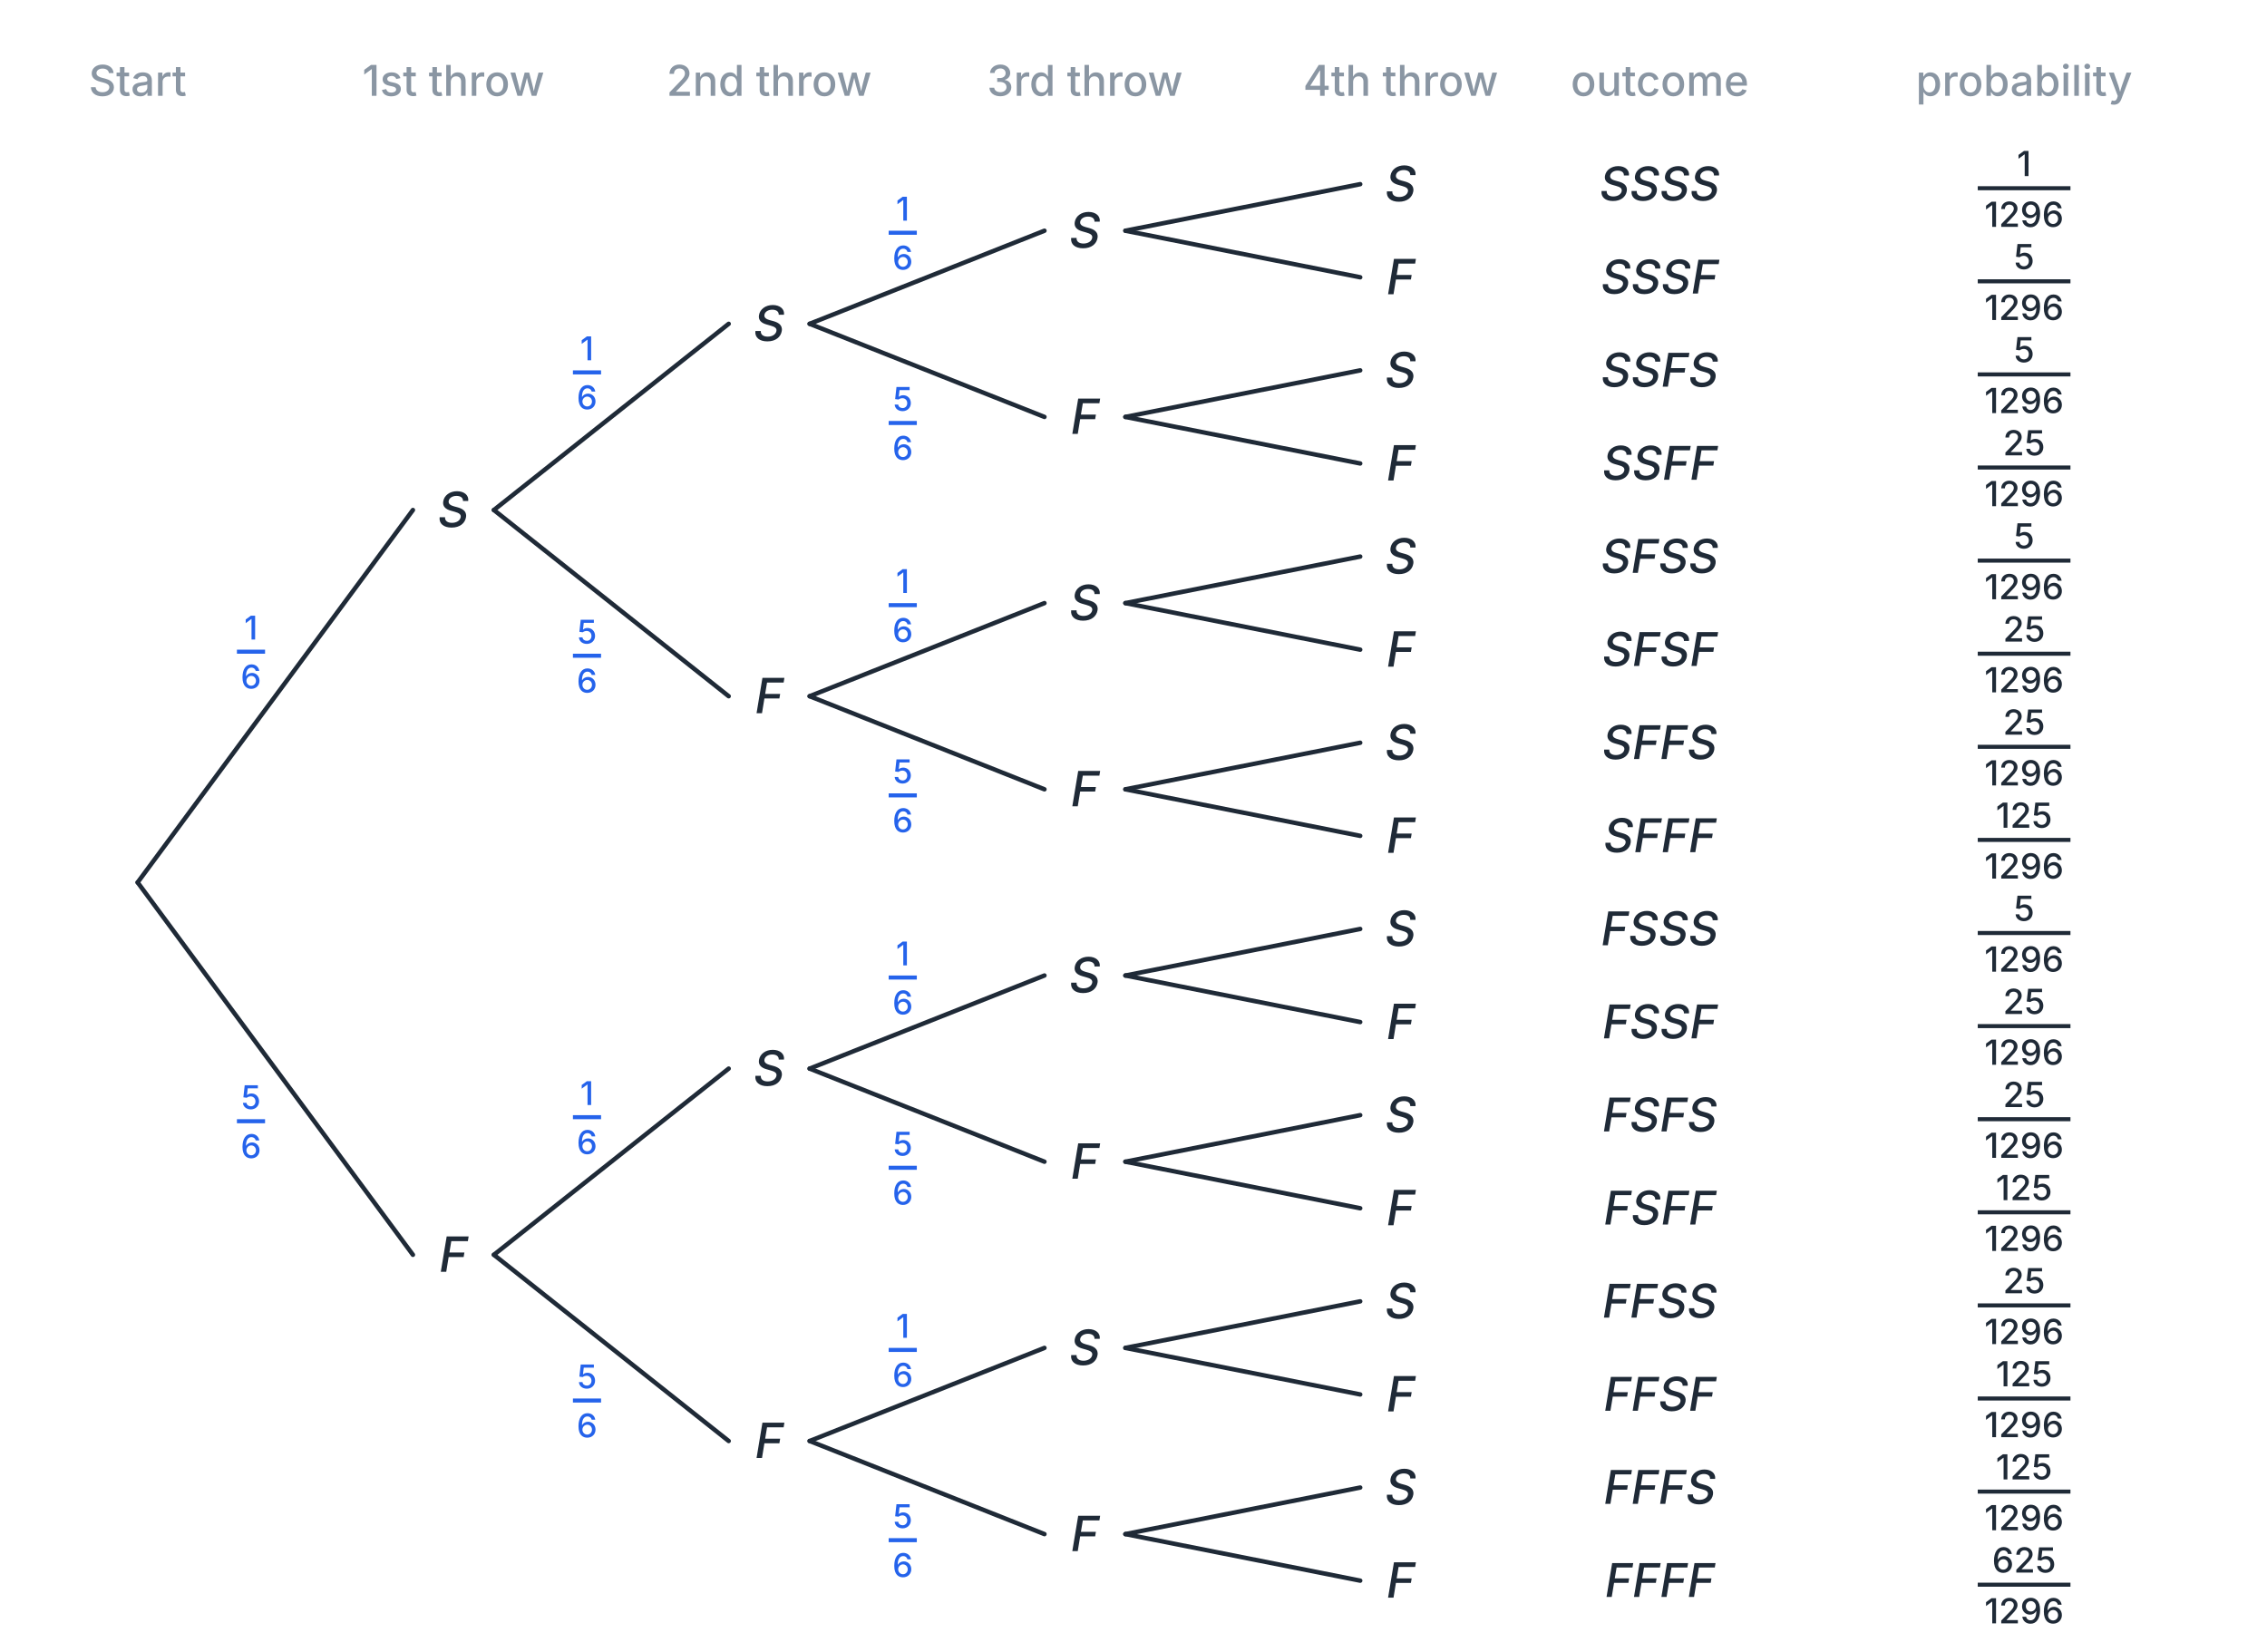
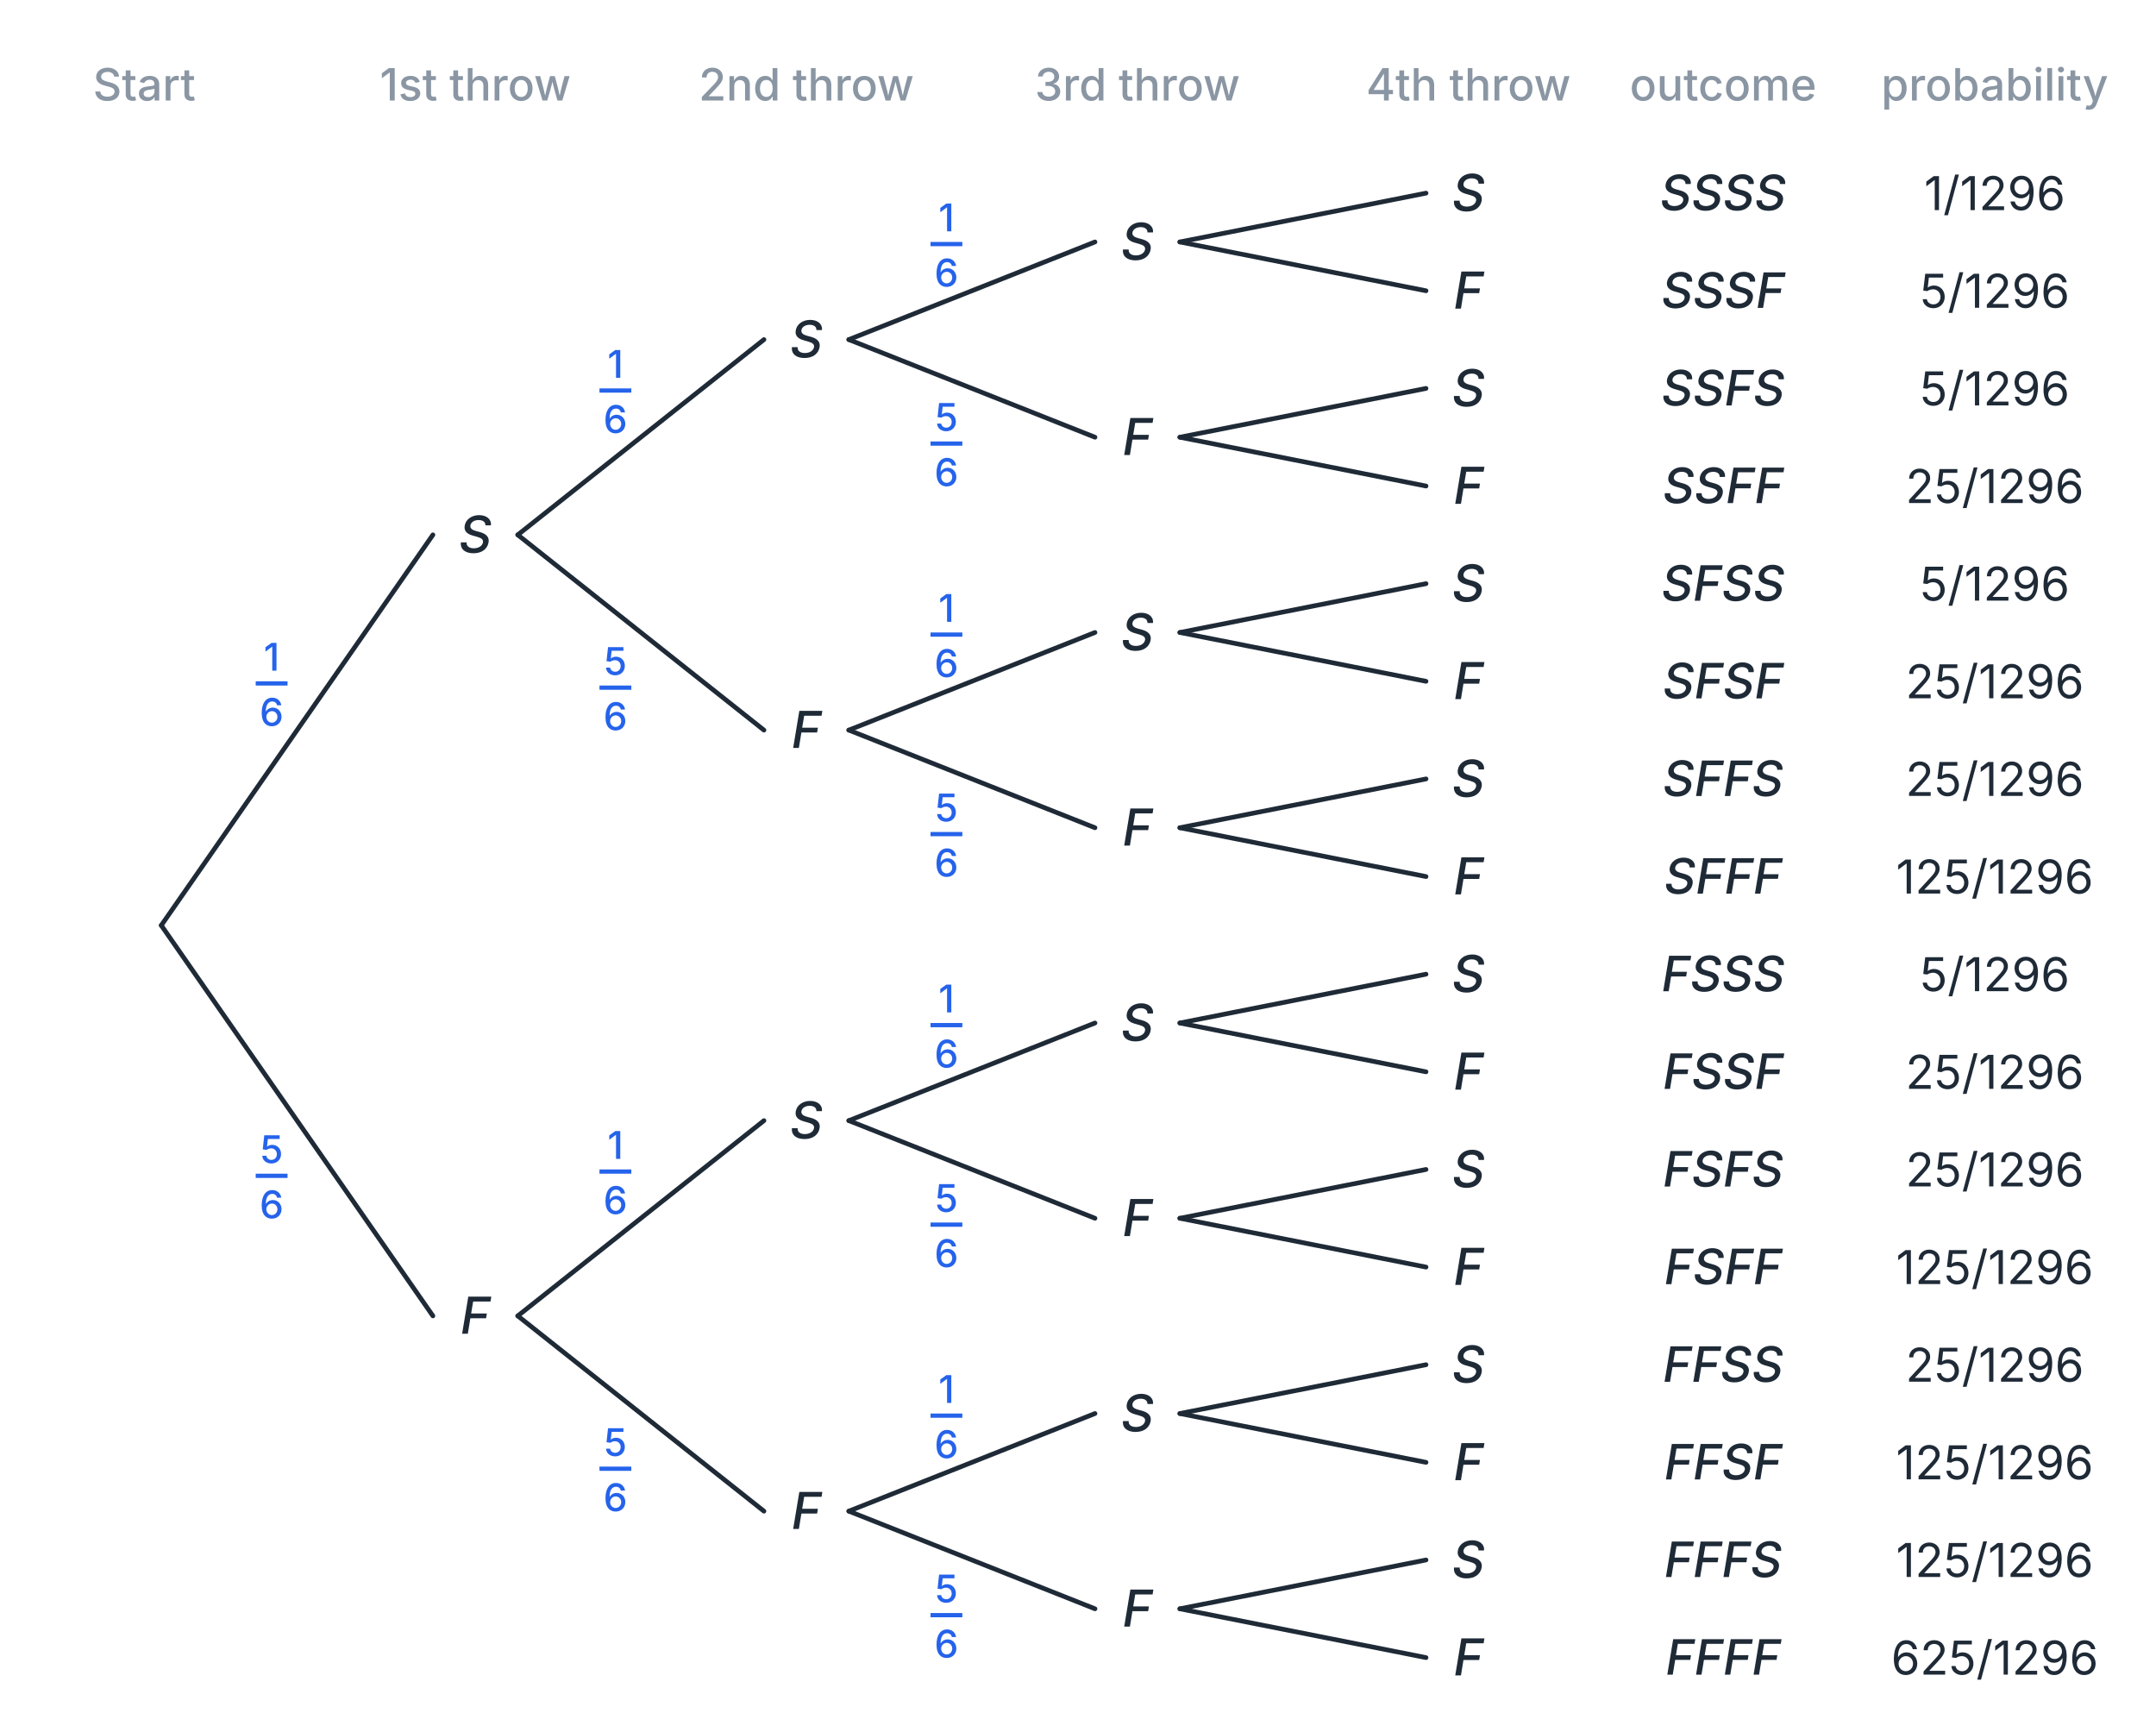
- <svg xmlns="http://www.w3.org/2000/svg" viewBox="0 0 560 408" width="560" height="408" font-family="Inter, Arial, sans-serif">
+ <svg xmlns="http://www.w3.org/2000/svg" viewBox="0 0 508.0 408" width="508.0" height="408" font-family="Inter, Arial, sans-serif">
  <text x="34" y="23.675" text-anchor="middle" font-size="10.5" fill="#8a96a3" font-weight="500">Start</text>
  <text x="112" y="23.675" text-anchor="middle" font-size="10.5" fill="#8a96a3" font-weight="500">1st throw</text>
  <text x="190" y="23.675" text-anchor="middle" font-size="10.5" fill="#8a96a3" font-weight="500">2nd throw</text>
  <text x="268" y="23.675" text-anchor="middle" font-size="10.5" fill="#8a96a3" font-weight="500">3rd throw</text>
  <text x="346" y="23.675" text-anchor="middle" font-size="10.5" fill="#8a96a3" font-weight="500">4th throw</text>
-   <text x="410" y="23.675" text-anchor="middle" font-size="10.5" fill="#8a96a3" font-weight="500">outcome</text>
-   <text x="500" y="23.675" text-anchor="middle" font-size="10.5" fill="#8a96a3" font-weight="500">probability</text>
-   <line x1="34.0" y1="218.0" x2="102.0" y2="126.0" stroke="#1f2a37" stroke-width="1.1" stroke-linecap="round" />
-   <text x="112" y="130.2" text-anchor="middle" font-size="12" fill="#1f2a37" font-weight="500" font-style="italic">S</text>
-   <text x="62.0" y="158.0" text-anchor="middle" font-size="8.1" fill="#2563eb" font-weight="500">1</text>
-   <line x1="58.525" y1="161.0" x2="65.475" y2="161.0" stroke="#2563eb" stroke-width="1" />
-   <text x="62.0" y="170.1" text-anchor="middle" font-size="8.1" fill="#2563eb" font-weight="500">6</text>
-   <line x1="34.0" y1="218.0" x2="102.0" y2="310.0" stroke="#1f2a37" stroke-width="1.1" stroke-linecap="round" />
-   <text x="112" y="314.2" text-anchor="middle" font-size="12" fill="#1f2a37" font-weight="500" font-style="italic">F</text>
-   <text x="62.0" y="274.0" text-anchor="middle" font-size="8.1" fill="#2563eb" font-weight="500">5</text>
-   <line x1="58.525" y1="277.0" x2="65.475" y2="277.0" stroke="#2563eb" stroke-width="1" />
-   <text x="62.0" y="286.1" text-anchor="middle" font-size="8.1" fill="#2563eb" font-weight="500">6</text>
+   <text x="406.0" y="23.675" text-anchor="middle" font-size="10.5" fill="#8a96a3" font-weight="500">outcome</text>
+   <text x="470.0" y="23.675" text-anchor="middle" font-size="10.5" fill="#8a96a3" font-weight="500">probability</text>
+   <line x1="38.0" y1="218.0" x2="102.0" y2="126.0" stroke="#1f2a37" stroke-width="1.1" stroke-linecap="round" />
+   <text x="112" y="130.2" text-anchor="middle" font-size="12.0" fill="#1f2a37" font-weight="500" font-style="italic">S</text>
+   <text x="64.0" y="158.0" text-anchor="middle" font-size="9.0" fill="#2563eb" font-weight="500">1</text>
+   <line x1="60.25" y1="161.0" x2="67.75" y2="161.0" stroke="#2563eb" stroke-width="1" />
+   <text x="64.0" y="171.0" text-anchor="middle" font-size="9.0" fill="#2563eb" font-weight="500">6</text>
+   <line x1="38.0" y1="218.0" x2="102.0" y2="310.0" stroke="#1f2a37" stroke-width="1.1" stroke-linecap="round" />
+   <text x="112" y="314.2" text-anchor="middle" font-size="12.0" fill="#1f2a37" font-weight="500" font-style="italic">F</text>
+   <text x="64.0" y="274.0" text-anchor="middle" font-size="9.0" fill="#2563eb" font-weight="500">5</text>
+   <line x1="60.25" y1="277.0" x2="67.75" y2="277.0" stroke="#2563eb" stroke-width="1" />
+   <text x="64.0" y="287.0" text-anchor="middle" font-size="9.0" fill="#2563eb" font-weight="500">6</text>
  <line x1="122.0" y1="126.0" x2="180.0" y2="80.0" stroke="#1f2a37" stroke-width="1.1" stroke-linecap="round" />
-   <text x="190" y="84.2" text-anchor="middle" font-size="12" fill="#1f2a37" font-weight="500" font-style="italic">S</text>
-   <text x="145.0" y="89.0" text-anchor="middle" font-size="8.1" fill="#2563eb" font-weight="500">1</text>
-   <line x1="141.525" y1="92.0" x2="148.475" y2="92.0" stroke="#2563eb" stroke-width="1" />
-   <text x="145.0" y="101.1" text-anchor="middle" font-size="8.1" fill="#2563eb" font-weight="500">6</text>
+   <text x="190" y="84.2" text-anchor="middle" font-size="12.0" fill="#1f2a37" font-weight="500" font-style="italic">S</text>
+   <text x="145.0" y="89.0" text-anchor="middle" font-size="9.0" fill="#2563eb" font-weight="500">1</text>
+   <line x1="141.25" y1="92.0" x2="148.75" y2="92.0" stroke="#2563eb" stroke-width="1" />
+   <text x="145.0" y="102.0" text-anchor="middle" font-size="9.0" fill="#2563eb" font-weight="500">6</text>
  <line x1="122.0" y1="126.0" x2="180.0" y2="172.0" stroke="#1f2a37" stroke-width="1.1" stroke-linecap="round" />
-   <text x="190" y="176.2" text-anchor="middle" font-size="12" fill="#1f2a37" font-weight="500" font-style="italic">F</text>
-   <text x="145.0" y="159.0" text-anchor="middle" font-size="8.1" fill="#2563eb" font-weight="500">5</text>
-   <line x1="141.525" y1="162.0" x2="148.475" y2="162.0" stroke="#2563eb" stroke-width="1" />
-   <text x="145.0" y="171.1" text-anchor="middle" font-size="8.1" fill="#2563eb" font-weight="500">6</text>
+   <text x="190" y="176.2" text-anchor="middle" font-size="12.0" fill="#1f2a37" font-weight="500" font-style="italic">F</text>
+   <text x="145.0" y="159.0" text-anchor="middle" font-size="9.0" fill="#2563eb" font-weight="500">5</text>
+   <line x1="141.25" y1="162.0" x2="148.75" y2="162.0" stroke="#2563eb" stroke-width="1" />
+   <text x="145.0" y="172.0" text-anchor="middle" font-size="9.0" fill="#2563eb" font-weight="500">6</text>
  <line x1="122.0" y1="310.0" x2="180.0" y2="264.0" stroke="#1f2a37" stroke-width="1.1" stroke-linecap="round" />
-   <text x="190" y="268.2" text-anchor="middle" font-size="12" fill="#1f2a37" font-weight="500" font-style="italic">S</text>
-   <text x="145.0" y="273.0" text-anchor="middle" font-size="8.1" fill="#2563eb" font-weight="500">1</text>
-   <line x1="141.525" y1="276.0" x2="148.475" y2="276.0" stroke="#2563eb" stroke-width="1" />
-   <text x="145.0" y="285.1" text-anchor="middle" font-size="8.1" fill="#2563eb" font-weight="500">6</text>
+   <text x="190" y="268.2" text-anchor="middle" font-size="12.0" fill="#1f2a37" font-weight="500" font-style="italic">S</text>
+   <text x="145.0" y="273.0" text-anchor="middle" font-size="9.0" fill="#2563eb" font-weight="500">1</text>
+   <line x1="141.25" y1="276.0" x2="148.75" y2="276.0" stroke="#2563eb" stroke-width="1" />
+   <text x="145.0" y="286.0" text-anchor="middle" font-size="9.0" fill="#2563eb" font-weight="500">6</text>
  <line x1="122.0" y1="310.0" x2="180.0" y2="356.0" stroke="#1f2a37" stroke-width="1.1" stroke-linecap="round" />
-   <text x="190" y="360.2" text-anchor="middle" font-size="12" fill="#1f2a37" font-weight="500" font-style="italic">F</text>
-   <text x="145.0" y="343.0" text-anchor="middle" font-size="8.1" fill="#2563eb" font-weight="500">5</text>
-   <line x1="141.525" y1="346.0" x2="148.475" y2="346.0" stroke="#2563eb" stroke-width="1" />
-   <text x="145.0" y="355.1" text-anchor="middle" font-size="8.1" fill="#2563eb" font-weight="500">6</text>
+   <text x="190" y="360.2" text-anchor="middle" font-size="12.0" fill="#1f2a37" font-weight="500" font-style="italic">F</text>
+   <text x="145.0" y="343.0" text-anchor="middle" font-size="9.0" fill="#2563eb" font-weight="500">5</text>
+   <line x1="141.25" y1="346.0" x2="148.75" y2="346.0" stroke="#2563eb" stroke-width="1" />
+   <text x="145.0" y="356.0" text-anchor="middle" font-size="9.0" fill="#2563eb" font-weight="500">6</text>
  <line x1="200.0" y1="80.0" x2="258.0" y2="57.0" stroke="#1f2a37" stroke-width="1.1" stroke-linecap="round" />
-   <text x="268" y="61.2" text-anchor="middle" font-size="12" fill="#1f2a37" font-weight="500" font-style="italic">S</text>
-   <text x="223.0" y="54.5" text-anchor="middle" font-size="8.1" fill="#2563eb" font-weight="500">1</text>
-   <line x1="219.525" y1="57.5" x2="226.475" y2="57.5" stroke="#2563eb" stroke-width="1" />
-   <text x="223.0" y="66.6" text-anchor="middle" font-size="8.1" fill="#2563eb" font-weight="500">6</text>
+   <text x="268" y="61.2" text-anchor="middle" font-size="12.0" fill="#1f2a37" font-weight="500" font-style="italic">S</text>
+   <text x="223.0" y="54.5" text-anchor="middle" font-size="9.0" fill="#2563eb" font-weight="500">1</text>
+   <line x1="219.25" y1="57.5" x2="226.75" y2="57.5" stroke="#2563eb" stroke-width="1" />
+   <text x="223.0" y="67.5" text-anchor="middle" font-size="9.0" fill="#2563eb" font-weight="500">6</text>
  <line x1="200.0" y1="80.0" x2="258.0" y2="103.0" stroke="#1f2a37" stroke-width="1.1" stroke-linecap="round" />
-   <text x="268" y="107.2" text-anchor="middle" font-size="12" fill="#1f2a37" font-weight="500" font-style="italic">F</text>
-   <text x="223.0" y="101.5" text-anchor="middle" font-size="8.1" fill="#2563eb" font-weight="500">5</text>
-   <line x1="219.525" y1="104.5" x2="226.475" y2="104.5" stroke="#2563eb" stroke-width="1" />
-   <text x="223.0" y="113.6" text-anchor="middle" font-size="8.1" fill="#2563eb" font-weight="500">6</text>
+   <text x="268" y="107.2" text-anchor="middle" font-size="12.0" fill="#1f2a37" font-weight="500" font-style="italic">F</text>
+   <text x="223.0" y="101.5" text-anchor="middle" font-size="9.0" fill="#2563eb" font-weight="500">5</text>
+   <line x1="219.25" y1="104.5" x2="226.75" y2="104.5" stroke="#2563eb" stroke-width="1" />
+   <text x="223.0" y="114.5" text-anchor="middle" font-size="9.0" fill="#2563eb" font-weight="500">6</text>
  <line x1="200.0" y1="172.0" x2="258.0" y2="149.0" stroke="#1f2a37" stroke-width="1.1" stroke-linecap="round" />
-   <text x="268" y="153.2" text-anchor="middle" font-size="12" fill="#1f2a37" font-weight="500" font-style="italic">S</text>
-   <text x="223.0" y="146.5" text-anchor="middle" font-size="8.1" fill="#2563eb" font-weight="500">1</text>
-   <line x1="219.525" y1="149.5" x2="226.475" y2="149.5" stroke="#2563eb" stroke-width="1" />
-   <text x="223.0" y="158.6" text-anchor="middle" font-size="8.1" fill="#2563eb" font-weight="500">6</text>
+   <text x="268" y="153.2" text-anchor="middle" font-size="12.0" fill="#1f2a37" font-weight="500" font-style="italic">S</text>
+   <text x="223.0" y="146.5" text-anchor="middle" font-size="9.0" fill="#2563eb" font-weight="500">1</text>
+   <line x1="219.25" y1="149.5" x2="226.75" y2="149.5" stroke="#2563eb" stroke-width="1" />
+   <text x="223.0" y="159.5" text-anchor="middle" font-size="9.0" fill="#2563eb" font-weight="500">6</text>
  <line x1="200.0" y1="172.0" x2="258.0" y2="195.0" stroke="#1f2a37" stroke-width="1.1" stroke-linecap="round" />
-   <text x="268" y="199.2" text-anchor="middle" font-size="12" fill="#1f2a37" font-weight="500" font-style="italic">F</text>
-   <text x="223.0" y="193.5" text-anchor="middle" font-size="8.1" fill="#2563eb" font-weight="500">5</text>
-   <line x1="219.525" y1="196.5" x2="226.475" y2="196.5" stroke="#2563eb" stroke-width="1" />
-   <text x="223.0" y="205.6" text-anchor="middle" font-size="8.1" fill="#2563eb" font-weight="500">6</text>
+   <text x="268" y="199.2" text-anchor="middle" font-size="12.0" fill="#1f2a37" font-weight="500" font-style="italic">F</text>
+   <text x="223.0" y="193.5" text-anchor="middle" font-size="9.0" fill="#2563eb" font-weight="500">5</text>
+   <line x1="219.25" y1="196.5" x2="226.75" y2="196.5" stroke="#2563eb" stroke-width="1" />
+   <text x="223.0" y="206.5" text-anchor="middle" font-size="9.0" fill="#2563eb" font-weight="500">6</text>
  <line x1="200.0" y1="264.0" x2="258.0" y2="241.0" stroke="#1f2a37" stroke-width="1.1" stroke-linecap="round" />
-   <text x="268" y="245.2" text-anchor="middle" font-size="12" fill="#1f2a37" font-weight="500" font-style="italic">S</text>
-   <text x="223.0" y="238.5" text-anchor="middle" font-size="8.1" fill="#2563eb" font-weight="500">1</text>
-   <line x1="219.525" y1="241.5" x2="226.475" y2="241.5" stroke="#2563eb" stroke-width="1" />
-   <text x="223.0" y="250.6" text-anchor="middle" font-size="8.1" fill="#2563eb" font-weight="500">6</text>
+   <text x="268" y="245.2" text-anchor="middle" font-size="12.0" fill="#1f2a37" font-weight="500" font-style="italic">S</text>
+   <text x="223.0" y="238.5" text-anchor="middle" font-size="9.0" fill="#2563eb" font-weight="500">1</text>
+   <line x1="219.25" y1="241.5" x2="226.75" y2="241.5" stroke="#2563eb" stroke-width="1" />
+   <text x="223.0" y="251.5" text-anchor="middle" font-size="9.0" fill="#2563eb" font-weight="500">6</text>
  <line x1="200.0" y1="264.0" x2="258.0" y2="287.0" stroke="#1f2a37" stroke-width="1.1" stroke-linecap="round" />
-   <text x="268" y="291.2" text-anchor="middle" font-size="12" fill="#1f2a37" font-weight="500" font-style="italic">F</text>
-   <text x="223.0" y="285.5" text-anchor="middle" font-size="8.1" fill="#2563eb" font-weight="500">5</text>
-   <line x1="219.525" y1="288.5" x2="226.475" y2="288.5" stroke="#2563eb" stroke-width="1" />
-   <text x="223.0" y="297.6" text-anchor="middle" font-size="8.1" fill="#2563eb" font-weight="500">6</text>
+   <text x="268" y="291.2" text-anchor="middle" font-size="12.0" fill="#1f2a37" font-weight="500" font-style="italic">F</text>
+   <text x="223.0" y="285.5" text-anchor="middle" font-size="9.0" fill="#2563eb" font-weight="500">5</text>
+   <line x1="219.25" y1="288.5" x2="226.75" y2="288.5" stroke="#2563eb" stroke-width="1" />
+   <text x="223.0" y="298.5" text-anchor="middle" font-size="9.0" fill="#2563eb" font-weight="500">6</text>
  <line x1="200.0" y1="356.0" x2="258.0" y2="333.0" stroke="#1f2a37" stroke-width="1.1" stroke-linecap="round" />
-   <text x="268" y="337.2" text-anchor="middle" font-size="12" fill="#1f2a37" font-weight="500" font-style="italic">S</text>
-   <text x="223.0" y="330.5" text-anchor="middle" font-size="8.1" fill="#2563eb" font-weight="500">1</text>
-   <line x1="219.525" y1="333.5" x2="226.475" y2="333.5" stroke="#2563eb" stroke-width="1" />
-   <text x="223.0" y="342.6" text-anchor="middle" font-size="8.1" fill="#2563eb" font-weight="500">6</text>
+   <text x="268" y="337.2" text-anchor="middle" font-size="12.0" fill="#1f2a37" font-weight="500" font-style="italic">S</text>
+   <text x="223.0" y="330.5" text-anchor="middle" font-size="9.0" fill="#2563eb" font-weight="500">1</text>
+   <line x1="219.25" y1="333.5" x2="226.75" y2="333.5" stroke="#2563eb" stroke-width="1" />
+   <text x="223.0" y="343.5" text-anchor="middle" font-size="9.0" fill="#2563eb" font-weight="500">6</text>
  <line x1="200.0" y1="356.0" x2="258.0" y2="379.0" stroke="#1f2a37" stroke-width="1.1" stroke-linecap="round" />
-   <text x="268" y="383.2" text-anchor="middle" font-size="12" fill="#1f2a37" font-weight="500" font-style="italic">F</text>
-   <text x="223.0" y="377.5" text-anchor="middle" font-size="8.1" fill="#2563eb" font-weight="500">5</text>
-   <line x1="219.525" y1="380.5" x2="226.475" y2="380.5" stroke="#2563eb" stroke-width="1" />
-   <text x="223.0" y="389.6" text-anchor="middle" font-size="8.1" fill="#2563eb" font-weight="500">6</text>
+   <text x="268" y="383.2" text-anchor="middle" font-size="12.0" fill="#1f2a37" font-weight="500" font-style="italic">F</text>
+   <text x="223.0" y="377.5" text-anchor="middle" font-size="9.0" fill="#2563eb" font-weight="500">5</text>
+   <line x1="219.25" y1="380.5" x2="226.75" y2="380.5" stroke="#2563eb" stroke-width="1" />
+   <text x="223.0" y="390.5" text-anchor="middle" font-size="9.0" fill="#2563eb" font-weight="500">6</text>
  <line x1="278.0" y1="57.0" x2="336.0" y2="45.5" stroke="#1f2a37" stroke-width="1.1" stroke-linecap="round" />
-   <text x="346" y="49.7" text-anchor="middle" font-size="12" fill="#1f2a37" font-weight="500" font-style="italic">S</text>
+   <text x="346" y="49.7" text-anchor="middle" font-size="12.0" fill="#1f2a37" font-weight="500" font-style="italic">S</text>
  <line x1="278.0" y1="57.0" x2="336.0" y2="68.5" stroke="#1f2a37" stroke-width="1.1" stroke-linecap="round" />
-   <text x="346" y="72.7" text-anchor="middle" font-size="12" fill="#1f2a37" font-weight="500" font-style="italic">F</text>
+   <text x="346" y="72.7" text-anchor="middle" font-size="12.0" fill="#1f2a37" font-weight="500" font-style="italic">F</text>
  <line x1="278.0" y1="103.0" x2="336.0" y2="91.5" stroke="#1f2a37" stroke-width="1.1" stroke-linecap="round" />
-   <text x="346" y="95.7" text-anchor="middle" font-size="12" fill="#1f2a37" font-weight="500" font-style="italic">S</text>
+   <text x="346" y="95.7" text-anchor="middle" font-size="12.0" fill="#1f2a37" font-weight="500" font-style="italic">S</text>
  <line x1="278.0" y1="103.0" x2="336.0" y2="114.5" stroke="#1f2a37" stroke-width="1.1" stroke-linecap="round" />
-   <text x="346" y="118.7" text-anchor="middle" font-size="12" fill="#1f2a37" font-weight="500" font-style="italic">F</text>
+   <text x="346" y="118.7" text-anchor="middle" font-size="12.0" fill="#1f2a37" font-weight="500" font-style="italic">F</text>
  <line x1="278.0" y1="149.0" x2="336.0" y2="137.5" stroke="#1f2a37" stroke-width="1.1" stroke-linecap="round" />
-   <text x="346" y="141.7" text-anchor="middle" font-size="12" fill="#1f2a37" font-weight="500" font-style="italic">S</text>
+   <text x="346" y="141.7" text-anchor="middle" font-size="12.0" fill="#1f2a37" font-weight="500" font-style="italic">S</text>
  <line x1="278.0" y1="149.0" x2="336.0" y2="160.5" stroke="#1f2a37" stroke-width="1.1" stroke-linecap="round" />
-   <text x="346" y="164.7" text-anchor="middle" font-size="12" fill="#1f2a37" font-weight="500" font-style="italic">F</text>
+   <text x="346" y="164.7" text-anchor="middle" font-size="12.0" fill="#1f2a37" font-weight="500" font-style="italic">F</text>
  <line x1="278.0" y1="195.0" x2="336.0" y2="183.5" stroke="#1f2a37" stroke-width="1.1" stroke-linecap="round" />
-   <text x="346" y="187.7" text-anchor="middle" font-size="12" fill="#1f2a37" font-weight="500" font-style="italic">S</text>
+   <text x="346" y="187.7" text-anchor="middle" font-size="12.0" fill="#1f2a37" font-weight="500" font-style="italic">S</text>
  <line x1="278.0" y1="195.0" x2="336.0" y2="206.5" stroke="#1f2a37" stroke-width="1.1" stroke-linecap="round" />
-   <text x="346" y="210.7" text-anchor="middle" font-size="12" fill="#1f2a37" font-weight="500" font-style="italic">F</text>
+   <text x="346" y="210.7" text-anchor="middle" font-size="12.0" fill="#1f2a37" font-weight="500" font-style="italic">F</text>
  <line x1="278.0" y1="241.0" x2="336.0" y2="229.5" stroke="#1f2a37" stroke-width="1.1" stroke-linecap="round" />
-   <text x="346" y="233.7" text-anchor="middle" font-size="12" fill="#1f2a37" font-weight="500" font-style="italic">S</text>
+   <text x="346" y="233.7" text-anchor="middle" font-size="12.0" fill="#1f2a37" font-weight="500" font-style="italic">S</text>
  <line x1="278.0" y1="241.0" x2="336.0" y2="252.5" stroke="#1f2a37" stroke-width="1.1" stroke-linecap="round" />
-   <text x="346" y="256.7" text-anchor="middle" font-size="12" fill="#1f2a37" font-weight="500" font-style="italic">F</text>
+   <text x="346" y="256.7" text-anchor="middle" font-size="12.0" fill="#1f2a37" font-weight="500" font-style="italic">F</text>
  <line x1="278.0" y1="287.0" x2="336.0" y2="275.5" stroke="#1f2a37" stroke-width="1.1" stroke-linecap="round" />
-   <text x="346" y="279.7" text-anchor="middle" font-size="12" fill="#1f2a37" font-weight="500" font-style="italic">S</text>
+   <text x="346" y="279.7" text-anchor="middle" font-size="12.0" fill="#1f2a37" font-weight="500" font-style="italic">S</text>
  <line x1="278.0" y1="287.0" x2="336.0" y2="298.5" stroke="#1f2a37" stroke-width="1.1" stroke-linecap="round" />
-   <text x="346" y="302.7" text-anchor="middle" font-size="12" fill="#1f2a37" font-weight="500" font-style="italic">F</text>
+   <text x="346" y="302.7" text-anchor="middle" font-size="12.0" fill="#1f2a37" font-weight="500" font-style="italic">F</text>
  <line x1="278.0" y1="333.0" x2="336.0" y2="321.5" stroke="#1f2a37" stroke-width="1.1" stroke-linecap="round" />
-   <text x="346" y="325.7" text-anchor="middle" font-size="12" fill="#1f2a37" font-weight="500" font-style="italic">S</text>
+   <text x="346" y="325.7" text-anchor="middle" font-size="12.0" fill="#1f2a37" font-weight="500" font-style="italic">S</text>
  <line x1="278.0" y1="333.0" x2="336.0" y2="344.5" stroke="#1f2a37" stroke-width="1.1" stroke-linecap="round" />
-   <text x="346" y="348.7" text-anchor="middle" font-size="12" fill="#1f2a37" font-weight="500" font-style="italic">F</text>
+   <text x="346" y="348.7" text-anchor="middle" font-size="12.0" fill="#1f2a37" font-weight="500" font-style="italic">F</text>
  <line x1="278.0" y1="379.0" x2="336.0" y2="367.5" stroke="#1f2a37" stroke-width="1.1" stroke-linecap="round" />
-   <text x="346" y="371.7" text-anchor="middle" font-size="12" fill="#1f2a37" font-weight="500" font-style="italic">S</text>
+   <text x="346" y="371.7" text-anchor="middle" font-size="12.0" fill="#1f2a37" font-weight="500" font-style="italic">S</text>
  <line x1="278.0" y1="379.0" x2="336.0" y2="390.5" stroke="#1f2a37" stroke-width="1.1" stroke-linecap="round" />
-   <text x="346" y="394.7" text-anchor="middle" font-size="12" fill="#1f2a37" font-weight="500" font-style="italic">F</text>
-   <text x="410" y="49.525" text-anchor="middle" font-size="11.5" fill="#1f2a37" font-weight="500" font-style="italic">SSSS</text>
-   <text x="500" y="43.5" text-anchor="middle" font-size="8.55" fill="#1f2a37" font-weight="500">1</text>
-   <line x1="488.55" y1="46.5" x2="511.45" y2="46.5" stroke="#1f2a37" stroke-width="1" />
-   <text x="500" y="56.05" text-anchor="middle" font-size="8.55" fill="#1f2a37" font-weight="500">1296</text>
-   <text x="410" y="72.525" text-anchor="middle" font-size="11.5" fill="#1f2a37" font-weight="500" font-style="italic">SSSF</text>
-   <text x="500" y="66.5" text-anchor="middle" font-size="8.55" fill="#1f2a37" font-weight="500">5</text>
-   <line x1="488.55" y1="69.5" x2="511.45" y2="69.5" stroke="#1f2a37" stroke-width="1" />
-   <text x="500" y="79.05" text-anchor="middle" font-size="8.55" fill="#1f2a37" font-weight="500">1296</text>
-   <text x="410" y="95.525" text-anchor="middle" font-size="11.5" fill="#1f2a37" font-weight="500" font-style="italic">SSFS</text>
-   <text x="500" y="89.5" text-anchor="middle" font-size="8.55" fill="#1f2a37" font-weight="500">5</text>
-   <line x1="488.55" y1="92.5" x2="511.45" y2="92.5" stroke="#1f2a37" stroke-width="1" />
-   <text x="500" y="102.05" text-anchor="middle" font-size="8.55" fill="#1f2a37" font-weight="500">1296</text>
-   <text x="410" y="118.525" text-anchor="middle" font-size="11.5" fill="#1f2a37" font-weight="500" font-style="italic">SSFF</text>
-   <text x="500" y="112.5" text-anchor="middle" font-size="8.55" fill="#1f2a37" font-weight="500">25</text>
-   <line x1="488.55" y1="115.5" x2="511.45" y2="115.5" stroke="#1f2a37" stroke-width="1" />
-   <text x="500" y="125.05" text-anchor="middle" font-size="8.55" fill="#1f2a37" font-weight="500">1296</text>
-   <text x="410" y="141.525" text-anchor="middle" font-size="11.5" fill="#1f2a37" font-weight="500" font-style="italic">SFSS</text>
-   <text x="500" y="135.5" text-anchor="middle" font-size="8.55" fill="#1f2a37" font-weight="500">5</text>
-   <line x1="488.55" y1="138.5" x2="511.45" y2="138.5" stroke="#1f2a37" stroke-width="1" />
-   <text x="500" y="148.05" text-anchor="middle" font-size="8.55" fill="#1f2a37" font-weight="500">1296</text>
-   <text x="410" y="164.525" text-anchor="middle" font-size="11.5" fill="#1f2a37" font-weight="500" font-style="italic">SFSF</text>
-   <text x="500" y="158.5" text-anchor="middle" font-size="8.55" fill="#1f2a37" font-weight="500">25</text>
-   <line x1="488.55" y1="161.5" x2="511.45" y2="161.5" stroke="#1f2a37" stroke-width="1" />
-   <text x="500" y="171.05" text-anchor="middle" font-size="8.55" fill="#1f2a37" font-weight="500">1296</text>
-   <text x="410" y="187.525" text-anchor="middle" font-size="11.5" fill="#1f2a37" font-weight="500" font-style="italic">SFFS</text>
-   <text x="500" y="181.5" text-anchor="middle" font-size="8.55" fill="#1f2a37" font-weight="500">25</text>
-   <line x1="488.55" y1="184.5" x2="511.45" y2="184.5" stroke="#1f2a37" stroke-width="1" />
-   <text x="500" y="194.05" text-anchor="middle" font-size="8.55" fill="#1f2a37" font-weight="500">1296</text>
-   <text x="410" y="210.525" text-anchor="middle" font-size="11.5" fill="#1f2a37" font-weight="500" font-style="italic">SFFF</text>
-   <text x="500" y="204.5" text-anchor="middle" font-size="8.55" fill="#1f2a37" font-weight="500">125</text>
-   <line x1="488.55" y1="207.5" x2="511.45" y2="207.5" stroke="#1f2a37" stroke-width="1" />
-   <text x="500" y="217.05" text-anchor="middle" font-size="8.55" fill="#1f2a37" font-weight="500">1296</text>
-   <text x="410" y="233.525" text-anchor="middle" font-size="11.5" fill="#1f2a37" font-weight="500" font-style="italic">FSSS</text>
-   <text x="500" y="227.5" text-anchor="middle" font-size="8.55" fill="#1f2a37" font-weight="500">5</text>
-   <line x1="488.55" y1="230.5" x2="511.45" y2="230.5" stroke="#1f2a37" stroke-width="1" />
-   <text x="500" y="240.05" text-anchor="middle" font-size="8.55" fill="#1f2a37" font-weight="500">1296</text>
-   <text x="410" y="256.525" text-anchor="middle" font-size="11.5" fill="#1f2a37" font-weight="500" font-style="italic">FSSF</text>
-   <text x="500" y="250.5" text-anchor="middle" font-size="8.55" fill="#1f2a37" font-weight="500">25</text>
-   <line x1="488.55" y1="253.5" x2="511.45" y2="253.5" stroke="#1f2a37" stroke-width="1" />
-   <text x="500" y="263.05" text-anchor="middle" font-size="8.55" fill="#1f2a37" font-weight="500">1296</text>
-   <text x="410" y="279.525" text-anchor="middle" font-size="11.5" fill="#1f2a37" font-weight="500" font-style="italic">FSFS</text>
-   <text x="500" y="273.5" text-anchor="middle" font-size="8.55" fill="#1f2a37" font-weight="500">25</text>
-   <line x1="488.55" y1="276.5" x2="511.45" y2="276.5" stroke="#1f2a37" stroke-width="1" />
-   <text x="500" y="286.05" text-anchor="middle" font-size="8.55" fill="#1f2a37" font-weight="500">1296</text>
-   <text x="410" y="302.525" text-anchor="middle" font-size="11.5" fill="#1f2a37" font-weight="500" font-style="italic">FSFF</text>
-   <text x="500" y="296.5" text-anchor="middle" font-size="8.55" fill="#1f2a37" font-weight="500">125</text>
-   <line x1="488.55" y1="299.5" x2="511.45" y2="299.5" stroke="#1f2a37" stroke-width="1" />
-   <text x="500" y="309.05" text-anchor="middle" font-size="8.55" fill="#1f2a37" font-weight="500">1296</text>
-   <text x="410" y="325.525" text-anchor="middle" font-size="11.5" fill="#1f2a37" font-weight="500" font-style="italic">FFSS</text>
-   <text x="500" y="319.5" text-anchor="middle" font-size="8.55" fill="#1f2a37" font-weight="500">25</text>
-   <line x1="488.55" y1="322.5" x2="511.45" y2="322.5" stroke="#1f2a37" stroke-width="1" />
-   <text x="500" y="332.05" text-anchor="middle" font-size="8.55" fill="#1f2a37" font-weight="500">1296</text>
-   <text x="410" y="348.525" text-anchor="middle" font-size="11.5" fill="#1f2a37" font-weight="500" font-style="italic">FFSF</text>
-   <text x="500" y="342.5" text-anchor="middle" font-size="8.55" fill="#1f2a37" font-weight="500">125</text>
-   <line x1="488.55" y1="345.5" x2="511.45" y2="345.5" stroke="#1f2a37" stroke-width="1" />
-   <text x="500" y="355.05" text-anchor="middle" font-size="8.55" fill="#1f2a37" font-weight="500">1296</text>
-   <text x="410" y="371.525" text-anchor="middle" font-size="11.5" fill="#1f2a37" font-weight="500" font-style="italic">FFFS</text>
-   <text x="500" y="365.5" text-anchor="middle" font-size="8.55" fill="#1f2a37" font-weight="500">125</text>
-   <line x1="488.55" y1="368.5" x2="511.45" y2="368.5" stroke="#1f2a37" stroke-width="1" />
-   <text x="500" y="378.05" text-anchor="middle" font-size="8.55" fill="#1f2a37" font-weight="500">1296</text>
-   <text x="410" y="394.525" text-anchor="middle" font-size="11.5" fill="#1f2a37" font-weight="500" font-style="italic">FFFF</text>
-   <text x="500" y="388.5" text-anchor="middle" font-size="8.55" fill="#1f2a37" font-weight="500">625</text>
-   <line x1="488.55" y1="391.5" x2="511.45" y2="391.5" stroke="#1f2a37" stroke-width="1" />
-   <text x="500" y="401.05" text-anchor="middle" font-size="8.55" fill="#1f2a37" font-weight="500">1296</text>
+   <text x="346" y="394.7" text-anchor="middle" font-size="12.0" fill="#1f2a37" font-weight="500" font-style="italic">F</text>
+   <text x="406.0" y="49.525" text-anchor="middle" font-size="11.5" fill="#1f2a37" font-weight="500" font-style="italic">SSSS</text>
+   <text x="470.0" y="49.5" text-anchor="middle" font-size="11.0" fill="#1f2a37">1/1296</text>
+   <text x="406.0" y="72.525" text-anchor="middle" font-size="11.5" fill="#1f2a37" font-weight="500" font-style="italic">SSSF</text>
+   <text x="470.0" y="72.5" text-anchor="middle" font-size="11.0" fill="#1f2a37">5/1296</text>
+   <text x="406.0" y="95.525" text-anchor="middle" font-size="11.5" fill="#1f2a37" font-weight="500" font-style="italic">SSFS</text>
+   <text x="470.0" y="95.5" text-anchor="middle" font-size="11.0" fill="#1f2a37">5/1296</text>
+   <text x="406.0" y="118.525" text-anchor="middle" font-size="11.5" fill="#1f2a37" font-weight="500" font-style="italic">SSFF</text>
+   <text x="470.0" y="118.5" text-anchor="middle" font-size="11.0" fill="#1f2a37">25/1296</text>
+   <text x="406.0" y="141.525" text-anchor="middle" font-size="11.5" fill="#1f2a37" font-weight="500" font-style="italic">SFSS</text>
+   <text x="470.0" y="141.5" text-anchor="middle" font-size="11.0" fill="#1f2a37">5/1296</text>
+   <text x="406.0" y="164.525" text-anchor="middle" font-size="11.5" fill="#1f2a37" font-weight="500" font-style="italic">SFSF</text>
+   <text x="470.0" y="164.5" text-anchor="middle" font-size="11.0" fill="#1f2a37">25/1296</text>
+   <text x="406.0" y="187.525" text-anchor="middle" font-size="11.5" fill="#1f2a37" font-weight="500" font-style="italic">SFFS</text>
+   <text x="470.0" y="187.5" text-anchor="middle" font-size="11.0" fill="#1f2a37">25/1296</text>
+   <text x="406.0" y="210.525" text-anchor="middle" font-size="11.5" fill="#1f2a37" font-weight="500" font-style="italic">SFFF</text>
+   <text x="470.0" y="210.5" text-anchor="middle" font-size="11.0" fill="#1f2a37">125/1296</text>
+   <text x="406.0" y="233.525" text-anchor="middle" font-size="11.5" fill="#1f2a37" font-weight="500" font-style="italic">FSSS</text>
+   <text x="470.0" y="233.5" text-anchor="middle" font-size="11.0" fill="#1f2a37">5/1296</text>
+   <text x="406.0" y="256.525" text-anchor="middle" font-size="11.5" fill="#1f2a37" font-weight="500" font-style="italic">FSSF</text>
+   <text x="470.0" y="256.5" text-anchor="middle" font-size="11.0" fill="#1f2a37">25/1296</text>
+   <text x="406.0" y="279.525" text-anchor="middle" font-size="11.5" fill="#1f2a37" font-weight="500" font-style="italic">FSFS</text>
+   <text x="470.0" y="279.5" text-anchor="middle" font-size="11.0" fill="#1f2a37">25/1296</text>
+   <text x="406.0" y="302.525" text-anchor="middle" font-size="11.5" fill="#1f2a37" font-weight="500" font-style="italic">FSFF</text>
+   <text x="470.0" y="302.5" text-anchor="middle" font-size="11.0" fill="#1f2a37">125/1296</text>
+   <text x="406.0" y="325.525" text-anchor="middle" font-size="11.5" fill="#1f2a37" font-weight="500" font-style="italic">FFSS</text>
+   <text x="470.0" y="325.5" text-anchor="middle" font-size="11.0" fill="#1f2a37">25/1296</text>
+   <text x="406.0" y="348.525" text-anchor="middle" font-size="11.5" fill="#1f2a37" font-weight="500" font-style="italic">FFSF</text>
+   <text x="470.0" y="348.5" text-anchor="middle" font-size="11.0" fill="#1f2a37">125/1296</text>
+   <text x="406.0" y="371.525" text-anchor="middle" font-size="11.5" fill="#1f2a37" font-weight="500" font-style="italic">FFFS</text>
+   <text x="470.0" y="371.5" text-anchor="middle" font-size="11.0" fill="#1f2a37">125/1296</text>
+   <text x="406.0" y="394.525" text-anchor="middle" font-size="11.5" fill="#1f2a37" font-weight="500" font-style="italic">FFFF</text>
+   <text x="470.0" y="394.5" text-anchor="middle" font-size="11.0" fill="#1f2a37">625/1296</text>
</svg>
